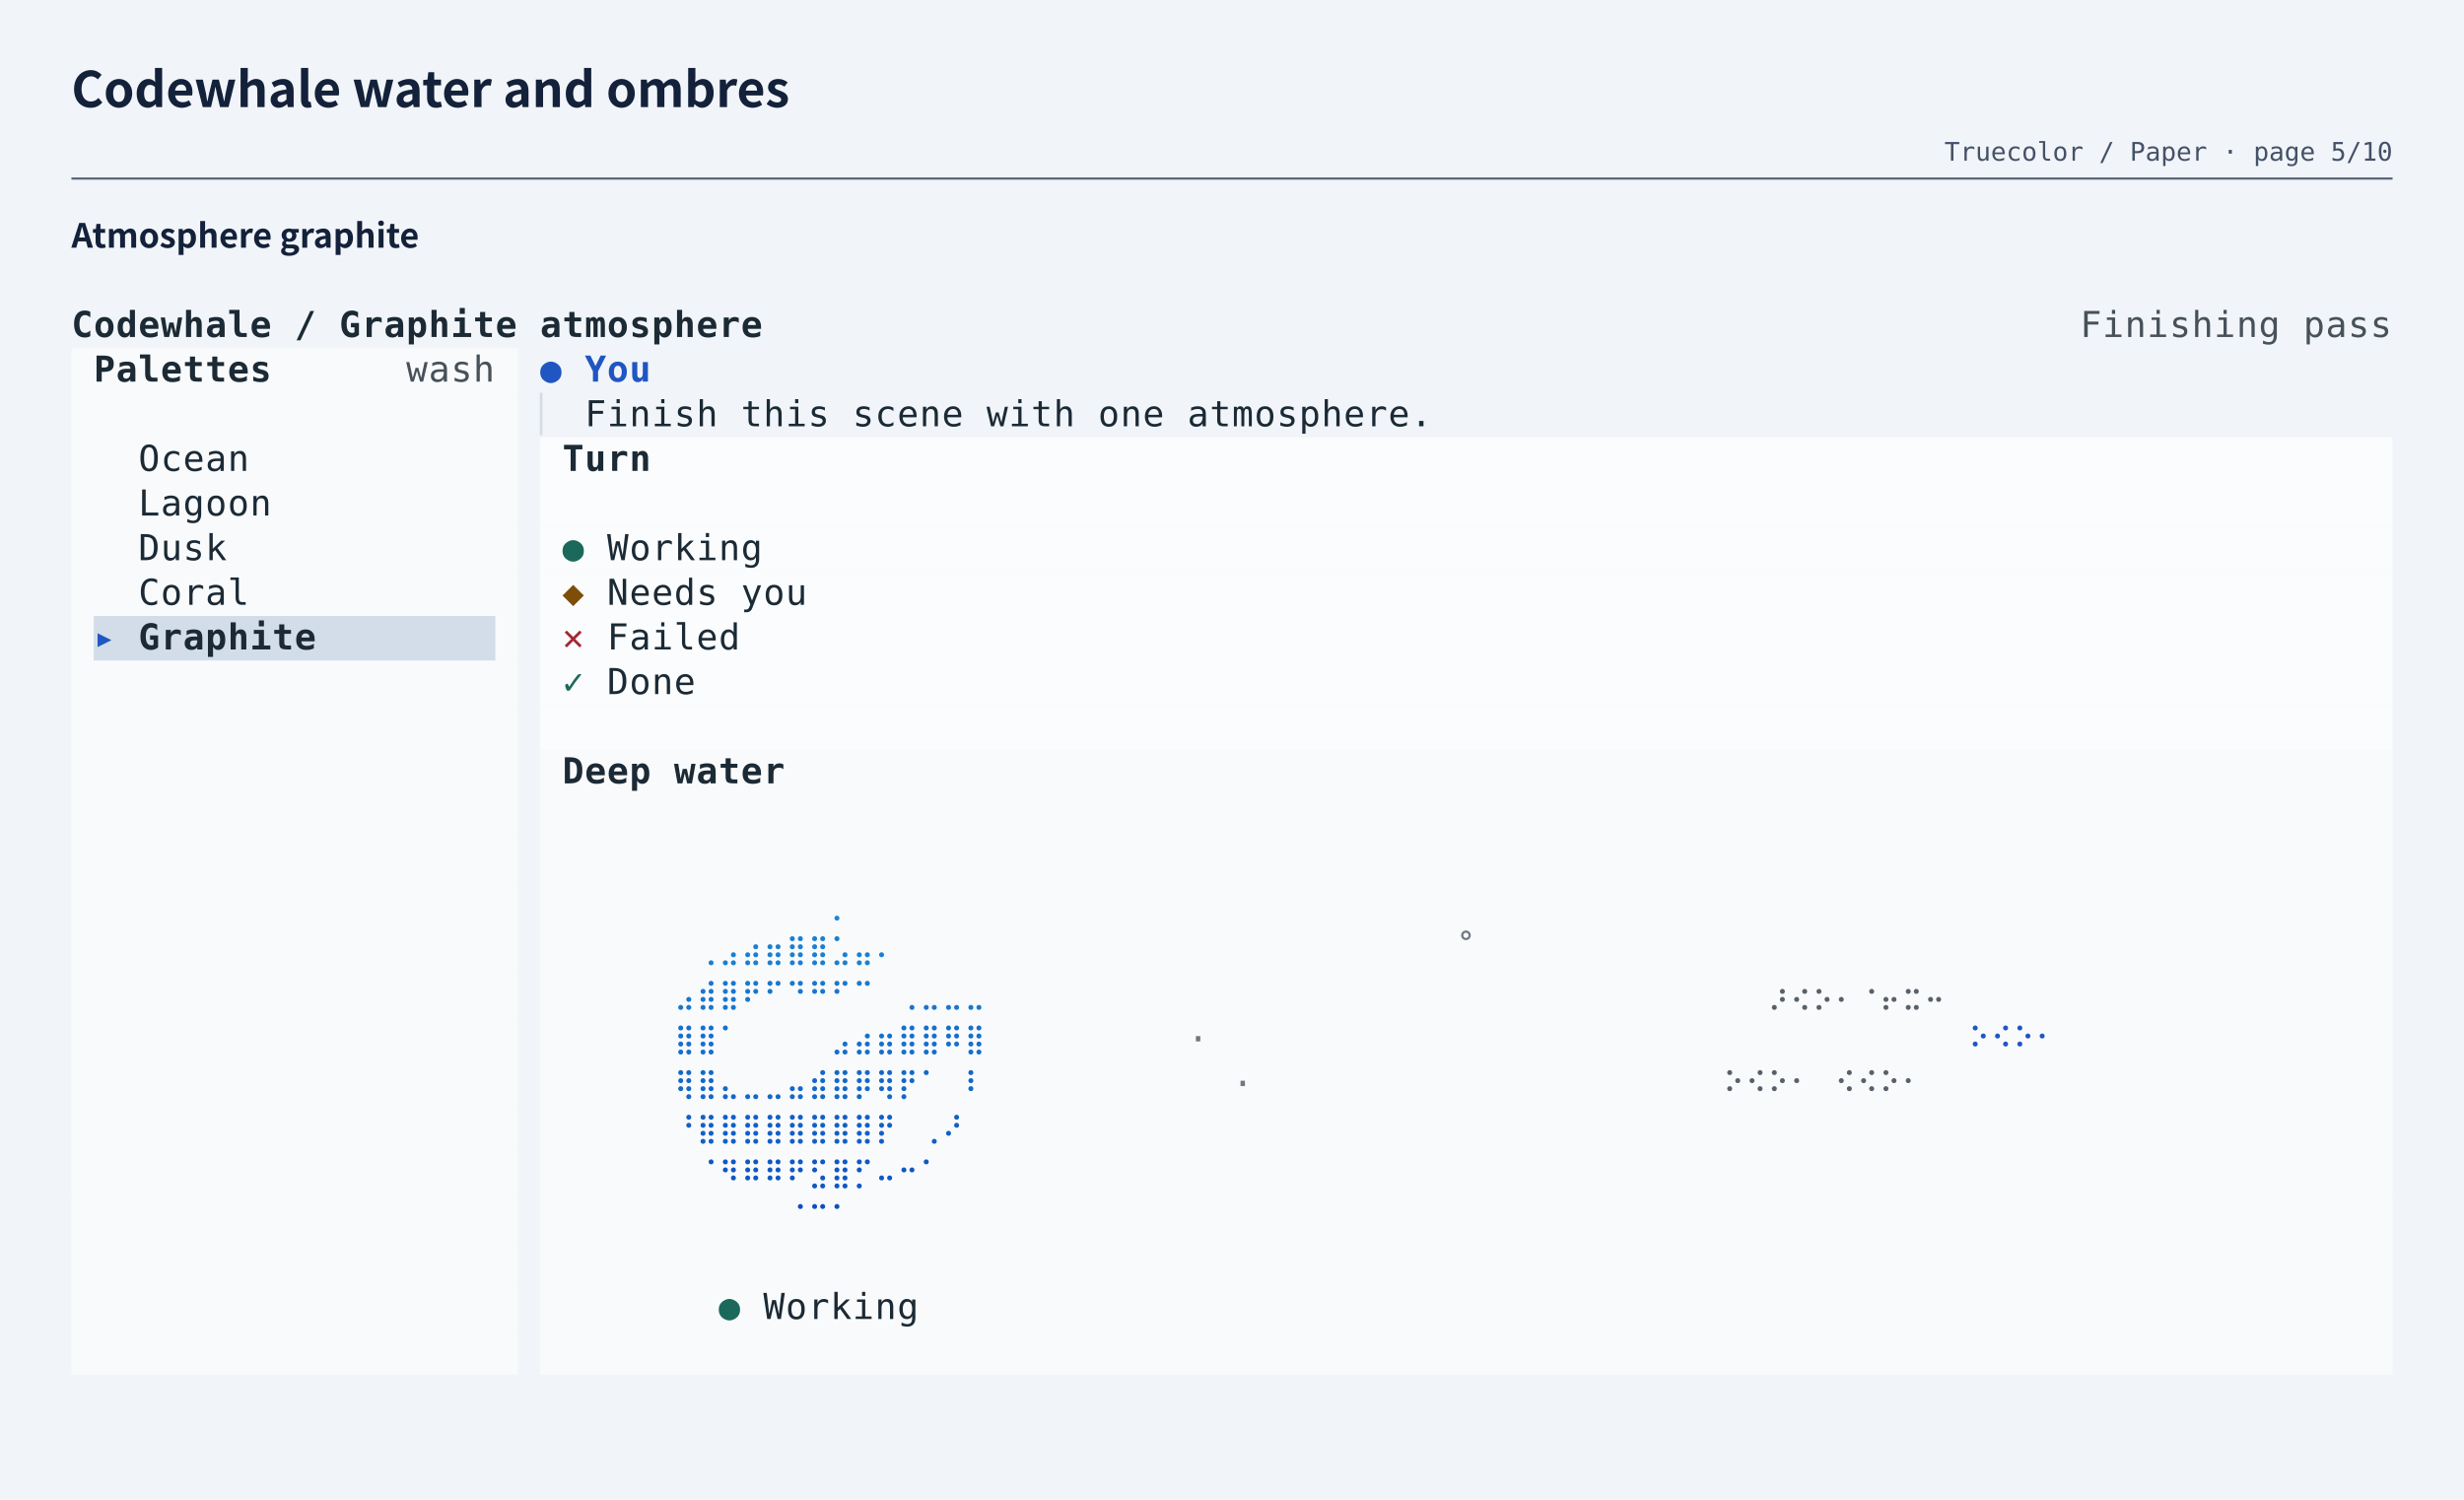
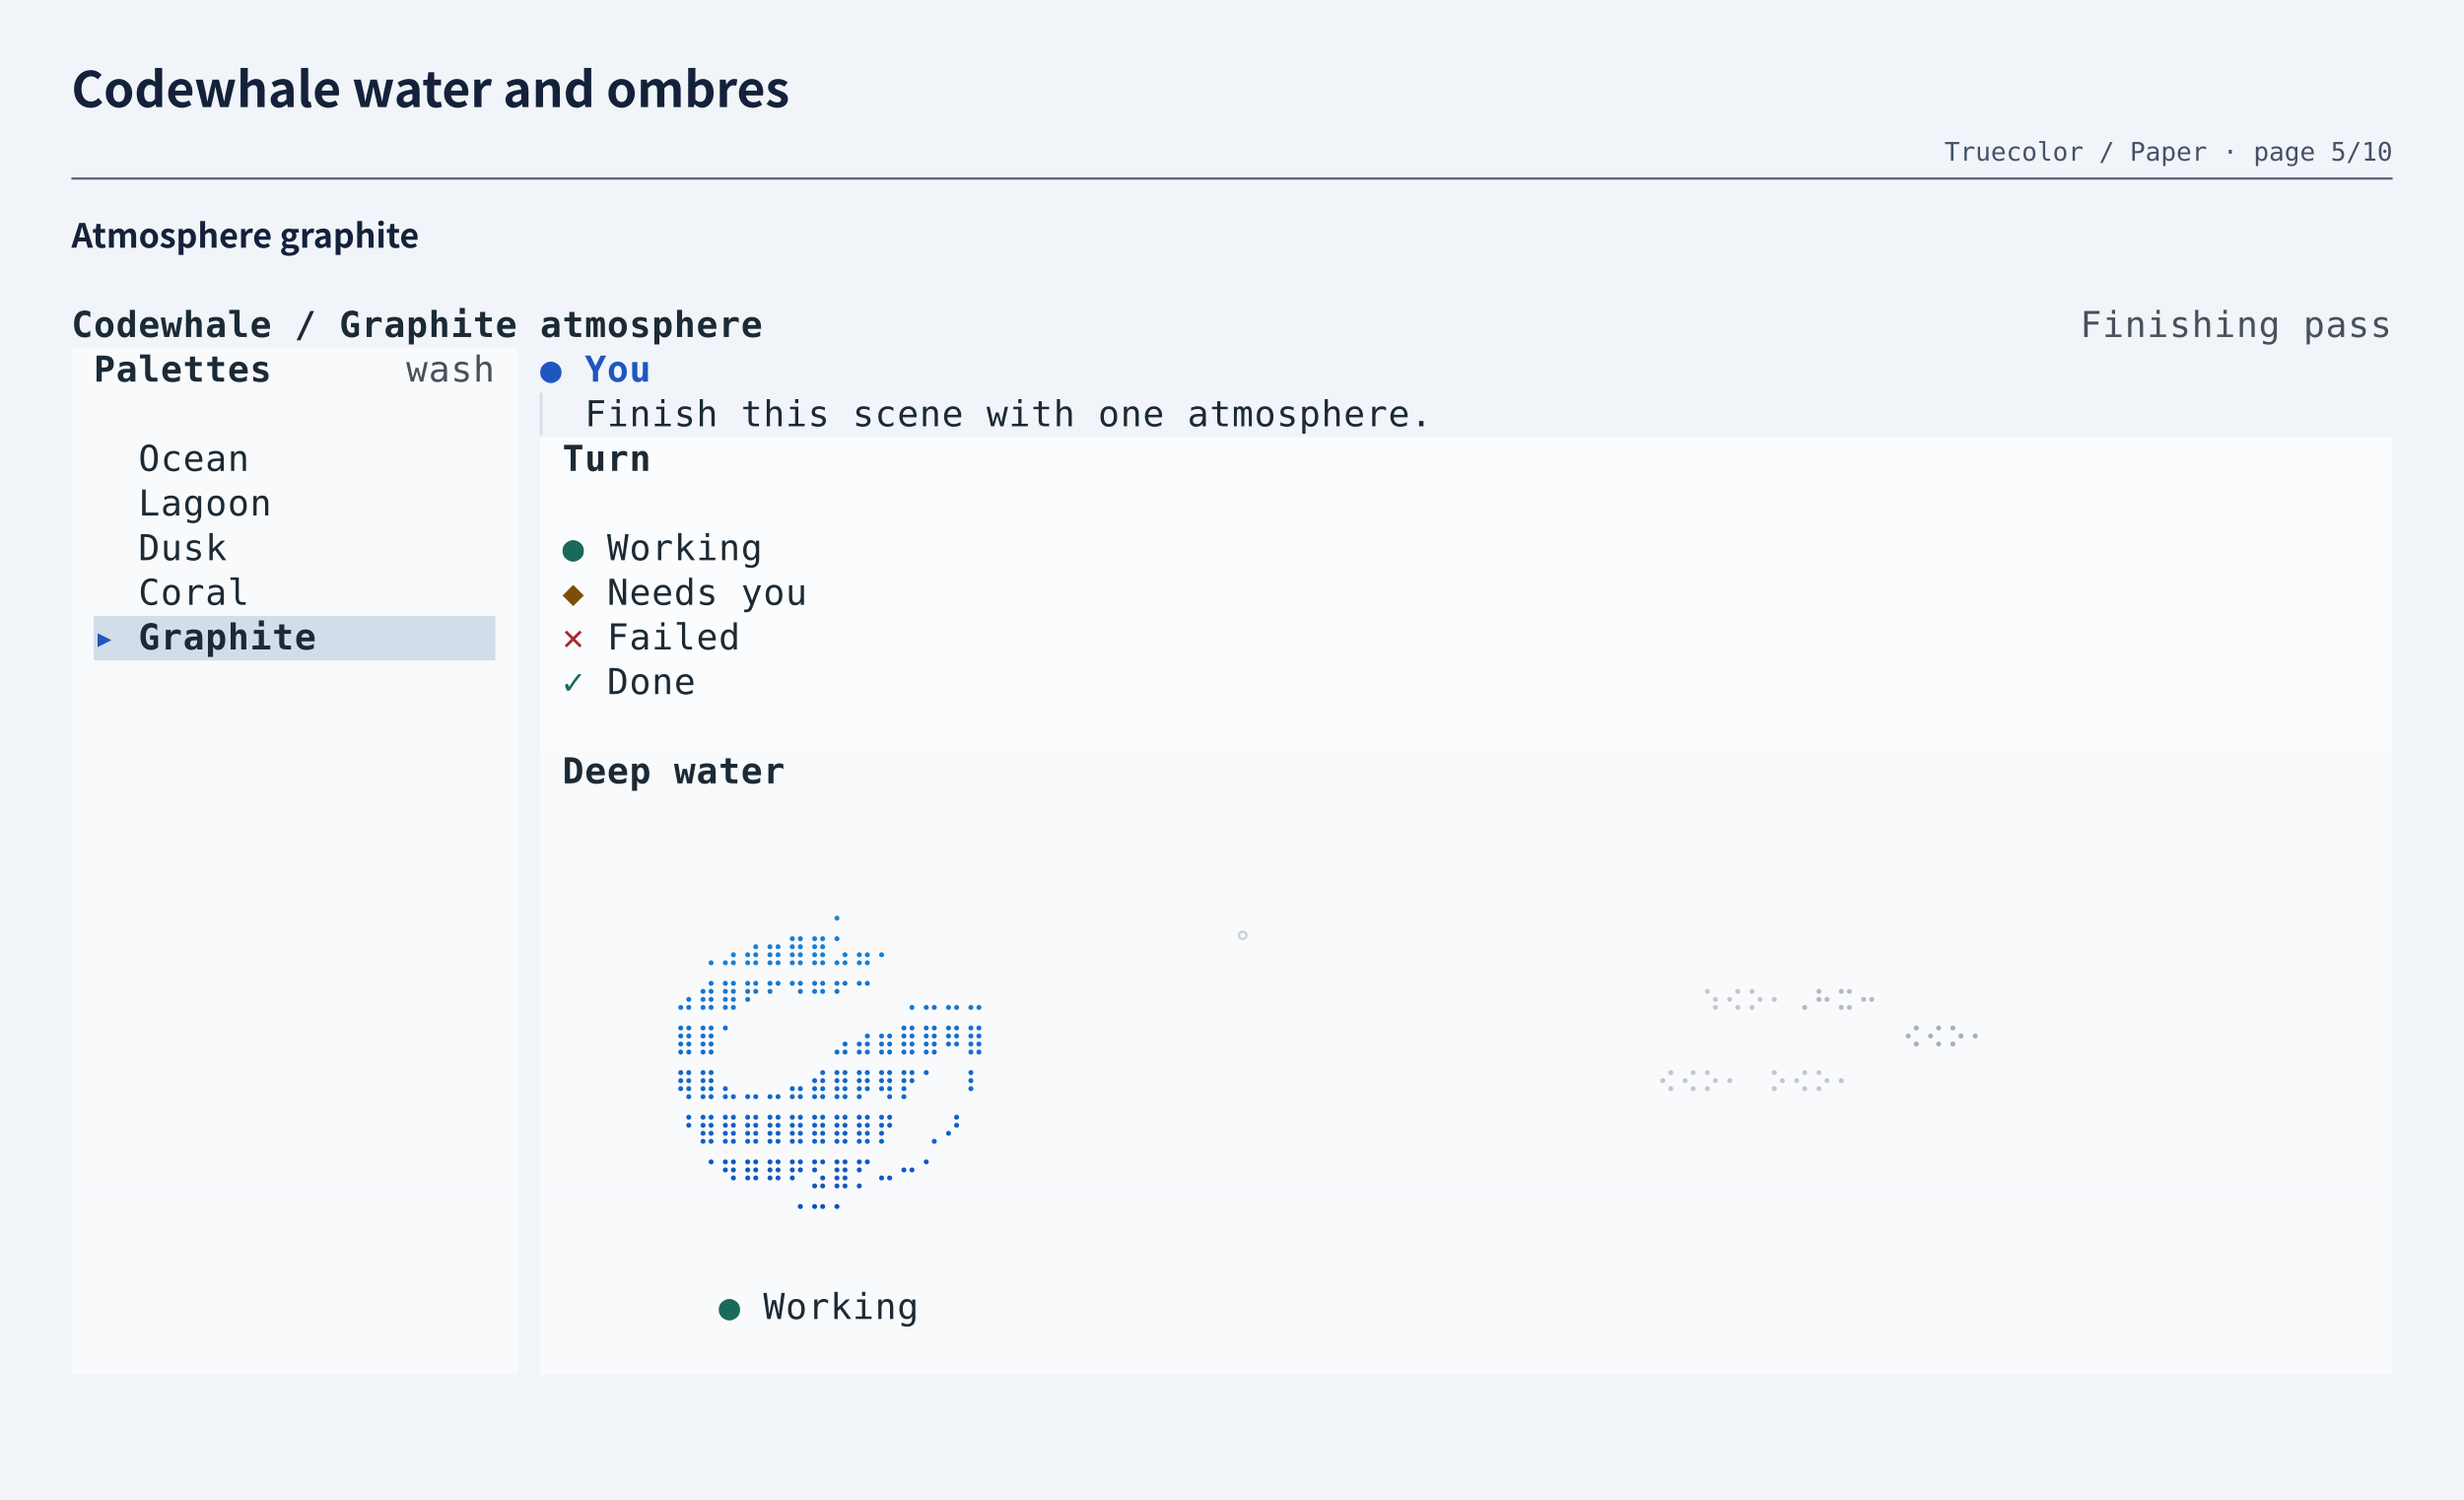
<svg xmlns="http://www.w3.org/2000/svg" width="1104" height="672" viewBox="0 0 1104 672" role="img" aria-labelledby="title desc">
  <rect width="100%" height="100%" fill="#f1f5f9" />
  <text x="32" y="48" fill="#14213a" font-family="'Geist Sans','PingFang SC','Hiragino Sans GB','Microsoft YaHei UI','Microsoft YaHei','Noto Sans CJK SC','Noto Sans SC','Source Han Sans SC',-apple-system,BlinkMacSystemFont,'Segoe UI',sans-serif" font-size="22" font-weight="600">Codewhale water and ombres</text>
  <text x="1072" y="72" fill="#455168" font-family="'DejaVu Sans Mono','Cascadia Mono','SFMono-Regular',Consolas,'Liberation Mono',monospace" font-size="11.5" text-anchor="end">Truecolor / Paper · page 5/10</text>
  <path d="M32 80H1072" stroke="#5b6780" stroke-width="1" />
  <g data-entry="atmosphere-graphite">
    <text x="32" y="111" fill="#14213a" font-family="'Geist Sans','PingFang SC','Hiragino Sans GB','Microsoft YaHei UI','Microsoft YaHei','Noto Sans CJK SC','Noto Sans SC','Source Han Sans SC',-apple-system,BlinkMacSystemFont,'Segoe UI',sans-serif" font-size="15" font-weight="600">Atmosphere graphite</text>
    <svg width="1040" height="480" viewBox="0 0 1040 480" role="img" x="32" y="136">
      <rect width="100%" height="100%" fill="#f1f5f9" />
      <rect x="0" y="20" width="200" height="20" fill="#f9fafc" />
      <rect x="0" y="40" width="200" height="20" fill="#f9fafc" />
      <rect x="0" y="60" width="200" height="20" fill="#f9fafc" />
      <rect x="210" y="60" width="830" height="20" fill="#fbfcfd" />
      <rect x="0" y="80" width="200" height="20" fill="#f9fafc" />
      <rect x="210" y="80" width="830" height="20" fill="#fbfcfd" />
      <rect x="0" y="100" width="200" height="20" fill="#f9fafc" />
      <rect x="210" y="100" width="830" height="20" fill="#fbfcfd" />
      <rect x="0" y="120" width="200" height="20" fill="#f9fafc" />
      <rect x="210" y="120" width="830" height="20" fill="#fbfcfd" />
      <rect x="0" y="140" width="10" height="20" fill="#f9fafc" />
      <rect x="10" y="140" width="180" height="20" fill="#d2dde9" />
      <rect x="190" y="140" width="10" height="20" fill="#f9fafc" />
      <rect x="210" y="140" width="830" height="20" fill="#fbfcfd" />
      <rect x="0" y="160" width="200" height="20" fill="#f9fafc" />
      <rect x="210" y="160" width="830" height="20" fill="#fbfcfd" />
      <rect x="0" y="180" width="200" height="20" fill="#f9fafc" />
      <rect x="210" y="180" width="830" height="20" fill="#fbfcfd" />
      <rect x="0" y="200" width="200" height="20" fill="#f9fafc" />
      <rect x="210" y="200" width="830" height="20" fill="#f9fafc" />
      <rect x="0" y="220" width="200" height="20" fill="#f9fafc" />
      <rect x="210" y="220" width="830" height="20" fill="#f9fafc" />
      <rect x="0" y="240" width="200" height="20" fill="#f9fafc" />
      <rect x="210" y="240" width="830" height="20" fill="#f9fafc" />
      <rect x="0" y="260" width="200" height="20" fill="#f9fafc" />
      <rect x="210" y="260" width="830" height="20" fill="#f9fafc" />
      <rect x="0" y="280" width="200" height="20" fill="#f9fafc" />
      <rect x="210" y="280" width="830" height="20" fill="#f9fafc" />
      <rect x="0" y="300" width="200" height="20" fill="#f9fafc" />
      <rect x="210" y="300" width="830" height="20" fill="#f9fafc" />
      <rect x="0" y="320" width="200" height="20" fill="#f9fafc" />
      <rect x="210" y="320" width="830" height="20" fill="#f9fafc" />
      <rect x="0" y="340" width="200" height="20" fill="#f9fafc" />
      <rect x="210" y="340" width="830" height="20" fill="#f9fafc" />
      <rect x="0" y="360" width="200" height="20" fill="#f9fafc" />
      <rect x="210" y="360" width="830" height="20" fill="#f9fafc" />
      <rect x="0" y="380" width="200" height="20" fill="#f9fafc" />
      <rect x="210" y="380" width="830" height="20" fill="#f9fafc" />
      <rect x="0" y="400" width="200" height="20" fill="#f9fafc" />
      <rect x="210" y="400" width="830" height="20" fill="#f9fafc" />
      <rect x="0" y="420" width="200" height="20" fill="#f9fafc" />
      <rect x="210" y="420" width="830" height="20" fill="#f9fafc" />
      <rect x="0" y="440" width="200" height="20" fill="#f9fafc" />
      <rect x="210" y="440" width="830" height="20" fill="#f9fafc" />
      <rect x="0" y="460" width="200" height="20" fill="#f9fafc" />
      <rect x="210" y="460" width="830" height="20" fill="#f9fafc" />
      <g font-family="'DejaVu Sans Mono','Cascadia Mono','SFMono-Regular',Consolas,'Liberation Mono',monospace" font-size="16" xml:space="preserve">
        <text x="0" y="15" fill="#1b2a35" textLength="10" lengthAdjust="spacingAndGlyphs" font-weight="700">C</text>
        <text x="10" y="15" fill="#1b2a35" textLength="10" lengthAdjust="spacingAndGlyphs" font-weight="700">o</text>
        <text x="20" y="15" fill="#1b2a35" textLength="10" lengthAdjust="spacingAndGlyphs" font-weight="700">d</text>
        <text x="30" y="15" fill="#1b2a35" textLength="10" lengthAdjust="spacingAndGlyphs" font-weight="700">e</text>
        <text x="40" y="15" fill="#1b2a35" textLength="10" lengthAdjust="spacingAndGlyphs" font-weight="700">w</text>
        <text x="50" y="15" fill="#1b2a35" textLength="10" lengthAdjust="spacingAndGlyphs" font-weight="700">h</text>
        <text x="60" y="15" fill="#1b2a35" textLength="10" lengthAdjust="spacingAndGlyphs" font-weight="700">a</text>
        <text x="70" y="15" fill="#1b2a35" textLength="10" lengthAdjust="spacingAndGlyphs" font-weight="700">l</text>
        <text x="80" y="15" fill="#1b2a35" textLength="10" lengthAdjust="spacingAndGlyphs" font-weight="700">e</text>
        <text x="100" y="15" fill="#1b2a35" textLength="10" lengthAdjust="spacingAndGlyphs" font-weight="700">/</text>
        <text x="120" y="15" fill="#1b2a35" textLength="10" lengthAdjust="spacingAndGlyphs" font-weight="700">G</text>
        <text x="130" y="15" fill="#1b2a35" textLength="10" lengthAdjust="spacingAndGlyphs" font-weight="700">r</text>
        <text x="140" y="15" fill="#1b2a35" textLength="10" lengthAdjust="spacingAndGlyphs" font-weight="700">a</text>
        <text x="150" y="15" fill="#1b2a35" textLength="10" lengthAdjust="spacingAndGlyphs" font-weight="700">p</text>
        <text x="160" y="15" fill="#1b2a35" textLength="10" lengthAdjust="spacingAndGlyphs" font-weight="700">h</text>
        <text x="170" y="15" fill="#1b2a35" textLength="10" lengthAdjust="spacingAndGlyphs" font-weight="700">i</text>
        <text x="180" y="15" fill="#1b2a35" textLength="10" lengthAdjust="spacingAndGlyphs" font-weight="700">t</text>
        <text x="190" y="15" fill="#1b2a35" textLength="10" lengthAdjust="spacingAndGlyphs" font-weight="700">e</text>
        <text x="210" y="15" fill="#1b2a35" textLength="10" lengthAdjust="spacingAndGlyphs" font-weight="700">a</text>
        <text x="220" y="15" fill="#1b2a35" textLength="10" lengthAdjust="spacingAndGlyphs" font-weight="700">t</text>
        <text x="230" y="15" fill="#1b2a35" textLength="10" lengthAdjust="spacingAndGlyphs" font-weight="700">m</text>
        <text x="240" y="15" fill="#1b2a35" textLength="10" lengthAdjust="spacingAndGlyphs" font-weight="700">o</text>
        <text x="250" y="15" fill="#1b2a35" textLength="10" lengthAdjust="spacingAndGlyphs" font-weight="700">s</text>
        <text x="260" y="15" fill="#1b2a35" textLength="10" lengthAdjust="spacingAndGlyphs" font-weight="700">p</text>
        <text x="270" y="15" fill="#1b2a35" textLength="10" lengthAdjust="spacingAndGlyphs" font-weight="700">h</text>
        <text x="280" y="15" fill="#1b2a35" textLength="10" lengthAdjust="spacingAndGlyphs" font-weight="700">e</text>
        <text x="290" y="15" fill="#1b2a35" textLength="10" lengthAdjust="spacingAndGlyphs" font-weight="700">r</text>
        <text x="300" y="15" fill="#1b2a35" textLength="10" lengthAdjust="spacingAndGlyphs" font-weight="700">e</text>
        <text x="900" y="15" fill="#47515a" textLength="10" lengthAdjust="spacingAndGlyphs">F</text>
        <text x="910" y="15" fill="#47515a" textLength="10" lengthAdjust="spacingAndGlyphs">i</text>
        <text x="920" y="15" fill="#47515a" textLength="10" lengthAdjust="spacingAndGlyphs">n</text>
        <text x="930" y="15" fill="#47515a" textLength="10" lengthAdjust="spacingAndGlyphs">i</text>
        <text x="940" y="15" fill="#47515a" textLength="10" lengthAdjust="spacingAndGlyphs">s</text>
        <text x="950" y="15" fill="#47515a" textLength="10" lengthAdjust="spacingAndGlyphs">h</text>
        <text x="960" y="15" fill="#47515a" textLength="10" lengthAdjust="spacingAndGlyphs">i</text>
        <text x="970" y="15" fill="#47515a" textLength="10" lengthAdjust="spacingAndGlyphs">n</text>
        <text x="980" y="15" fill="#47515a" textLength="10" lengthAdjust="spacingAndGlyphs">g</text>
        <text x="1000" y="15" fill="#47515a" textLength="10" lengthAdjust="spacingAndGlyphs">p</text>
        <text x="1010" y="15" fill="#47515a" textLength="10" lengthAdjust="spacingAndGlyphs">a</text>
        <text x="1020" y="15" fill="#47515a" textLength="10" lengthAdjust="spacingAndGlyphs">s</text>
        <text x="1030" y="15" fill="#47515a" textLength="10" lengthAdjust="spacingAndGlyphs">s</text>
        <text x="10" y="35" fill="#1b2a35" textLength="10" lengthAdjust="spacingAndGlyphs" font-weight="700">P</text>
        <text x="20" y="35" fill="#1b2a35" textLength="10" lengthAdjust="spacingAndGlyphs" font-weight="700">a</text>
        <text x="30" y="35" fill="#1b2a35" textLength="10" lengthAdjust="spacingAndGlyphs" font-weight="700">l</text>
        <text x="40" y="35" fill="#1b2a35" textLength="10" lengthAdjust="spacingAndGlyphs" font-weight="700">e</text>
        <text x="50" y="35" fill="#1b2a35" textLength="10" lengthAdjust="spacingAndGlyphs" font-weight="700">t</text>
        <text x="60" y="35" fill="#1b2a35" textLength="10" lengthAdjust="spacingAndGlyphs" font-weight="700">t</text>
        <text x="70" y="35" fill="#1b2a35" textLength="10" lengthAdjust="spacingAndGlyphs" font-weight="700">e</text>
        <text x="80" y="35" fill="#1b2a35" textLength="10" lengthAdjust="spacingAndGlyphs" font-weight="700">s</text>
        <text x="150" y="35" fill="#47515a" textLength="10" lengthAdjust="spacingAndGlyphs">w</text>
        <text x="160" y="35" fill="#47515a" textLength="10" lengthAdjust="spacingAndGlyphs">a</text>
        <text x="170" y="35" fill="#47515a" textLength="10" lengthAdjust="spacingAndGlyphs">s</text>
        <text x="180" y="35" fill="#47515a" textLength="10" lengthAdjust="spacingAndGlyphs">h</text>
        <text x="210" y="35" fill="#2056c2" textLength="10" lengthAdjust="spacingAndGlyphs">●</text>
        <text x="230" y="35" fill="#2056c2" textLength="10" lengthAdjust="spacingAndGlyphs" font-weight="700">Y</text>
        <text x="240" y="35" fill="#2056c2" textLength="10" lengthAdjust="spacingAndGlyphs" font-weight="700">o</text>
        <text x="250" y="35" fill="#2056c2" textLength="10" lengthAdjust="spacingAndGlyphs" font-weight="700">u</text>
        <text x="210" y="55" fill="#d5dce3" textLength="10" lengthAdjust="spacingAndGlyphs">▏</text>
        <text x="230" y="55" fill="#1b2a35" textLength="10" lengthAdjust="spacingAndGlyphs">F</text>
        <text x="240" y="55" fill="#1b2a35" textLength="10" lengthAdjust="spacingAndGlyphs">i</text>
        <text x="250" y="55" fill="#1b2a35" textLength="10" lengthAdjust="spacingAndGlyphs">n</text>
        <text x="260" y="55" fill="#1b2a35" textLength="10" lengthAdjust="spacingAndGlyphs">i</text>
        <text x="270" y="55" fill="#1b2a35" textLength="10" lengthAdjust="spacingAndGlyphs">s</text>
        <text x="280" y="55" fill="#1b2a35" textLength="10" lengthAdjust="spacingAndGlyphs">h</text>
        <text x="300" y="55" fill="#1b2a35" textLength="10" lengthAdjust="spacingAndGlyphs">t</text>
        <text x="310" y="55" fill="#1b2a35" textLength="10" lengthAdjust="spacingAndGlyphs">h</text>
        <text x="320" y="55" fill="#1b2a35" textLength="10" lengthAdjust="spacingAndGlyphs">i</text>
        <text x="330" y="55" fill="#1b2a35" textLength="10" lengthAdjust="spacingAndGlyphs">s</text>
        <text x="350" y="55" fill="#1b2a35" textLength="10" lengthAdjust="spacingAndGlyphs">s</text>
        <text x="360" y="55" fill="#1b2a35" textLength="10" lengthAdjust="spacingAndGlyphs">c</text>
        <text x="370" y="55" fill="#1b2a35" textLength="10" lengthAdjust="spacingAndGlyphs">e</text>
        <text x="380" y="55" fill="#1b2a35" textLength="10" lengthAdjust="spacingAndGlyphs">n</text>
        <text x="390" y="55" fill="#1b2a35" textLength="10" lengthAdjust="spacingAndGlyphs">e</text>
        <text x="410" y="55" fill="#1b2a35" textLength="10" lengthAdjust="spacingAndGlyphs">w</text>
        <text x="420" y="55" fill="#1b2a35" textLength="10" lengthAdjust="spacingAndGlyphs">i</text>
        <text x="430" y="55" fill="#1b2a35" textLength="10" lengthAdjust="spacingAndGlyphs">t</text>
        <text x="440" y="55" fill="#1b2a35" textLength="10" lengthAdjust="spacingAndGlyphs">h</text>
        <text x="460" y="55" fill="#1b2a35" textLength="10" lengthAdjust="spacingAndGlyphs">o</text>
        <text x="470" y="55" fill="#1b2a35" textLength="10" lengthAdjust="spacingAndGlyphs">n</text>
        <text x="480" y="55" fill="#1b2a35" textLength="10" lengthAdjust="spacingAndGlyphs">e</text>
        <text x="500" y="55" fill="#1b2a35" textLength="10" lengthAdjust="spacingAndGlyphs">a</text>
        <text x="510" y="55" fill="#1b2a35" textLength="10" lengthAdjust="spacingAndGlyphs">t</text>
        <text x="520" y="55" fill="#1b2a35" textLength="10" lengthAdjust="spacingAndGlyphs">m</text>
        <text x="530" y="55" fill="#1b2a35" textLength="10" lengthAdjust="spacingAndGlyphs">o</text>
        <text x="540" y="55" fill="#1b2a35" textLength="10" lengthAdjust="spacingAndGlyphs">s</text>
        <text x="550" y="55" fill="#1b2a35" textLength="10" lengthAdjust="spacingAndGlyphs">p</text>
        <text x="560" y="55" fill="#1b2a35" textLength="10" lengthAdjust="spacingAndGlyphs">h</text>
        <text x="570" y="55" fill="#1b2a35" textLength="10" lengthAdjust="spacingAndGlyphs">e</text>
        <text x="580" y="55" fill="#1b2a35" textLength="10" lengthAdjust="spacingAndGlyphs">r</text>
        <text x="590" y="55" fill="#1b2a35" textLength="10" lengthAdjust="spacingAndGlyphs">e</text>
        <text x="600" y="55" fill="#1b2a35" textLength="10" lengthAdjust="spacingAndGlyphs">.</text>
        <text x="30" y="75" fill="#1b2a35" textLength="10" lengthAdjust="spacingAndGlyphs">O</text>
        <text x="40" y="75" fill="#1b2a35" textLength="10" lengthAdjust="spacingAndGlyphs">c</text>
        <text x="50" y="75" fill="#1b2a35" textLength="10" lengthAdjust="spacingAndGlyphs">e</text>
        <text x="60" y="75" fill="#1b2a35" textLength="10" lengthAdjust="spacingAndGlyphs">a</text>
        <text x="70" y="75" fill="#1b2a35" textLength="10" lengthAdjust="spacingAndGlyphs">n</text>
        <text x="220" y="75" fill="#1b2a35" textLength="10" lengthAdjust="spacingAndGlyphs" font-weight="700">T</text>
        <text x="230" y="75" fill="#1b2a35" textLength="10" lengthAdjust="spacingAndGlyphs" font-weight="700">u</text>
        <text x="240" y="75" fill="#1b2a35" textLength="10" lengthAdjust="spacingAndGlyphs" font-weight="700">r</text>
        <text x="250" y="75" fill="#1b2a35" textLength="10" lengthAdjust="spacingAndGlyphs" font-weight="700">n</text>
        <text x="30" y="95" fill="#1b2a35" textLength="10" lengthAdjust="spacingAndGlyphs">L</text>
        <text x="40" y="95" fill="#1b2a35" textLength="10" lengthAdjust="spacingAndGlyphs">a</text>
        <text x="50" y="95" fill="#1b2a35" textLength="10" lengthAdjust="spacingAndGlyphs">g</text>
        <text x="60" y="95" fill="#1b2a35" textLength="10" lengthAdjust="spacingAndGlyphs">o</text>
        <text x="70" y="95" fill="#1b2a35" textLength="10" lengthAdjust="spacingAndGlyphs">o</text>
        <text x="80" y="95" fill="#1b2a35" textLength="10" lengthAdjust="spacingAndGlyphs">n</text>
        <text x="30" y="115" fill="#1b2a35" textLength="10" lengthAdjust="spacingAndGlyphs">D</text>
        <text x="40" y="115" fill="#1b2a35" textLength="10" lengthAdjust="spacingAndGlyphs">u</text>
        <text x="50" y="115" fill="#1b2a35" textLength="10" lengthAdjust="spacingAndGlyphs">s</text>
        <text x="60" y="115" fill="#1b2a35" textLength="10" lengthAdjust="spacingAndGlyphs">k</text>
        <text x="220" y="115" fill="#1b695a" textLength="10" lengthAdjust="spacingAndGlyphs">●</text>
        <text x="240" y="115" fill="#1b2a35" textLength="10" lengthAdjust="spacingAndGlyphs">W</text>
        <text x="250" y="115" fill="#1b2a35" textLength="10" lengthAdjust="spacingAndGlyphs">o</text>
        <text x="260" y="115" fill="#1b2a35" textLength="10" lengthAdjust="spacingAndGlyphs">r</text>
        <text x="270" y="115" fill="#1b2a35" textLength="10" lengthAdjust="spacingAndGlyphs">k</text>
        <text x="280" y="115" fill="#1b2a35" textLength="10" lengthAdjust="spacingAndGlyphs">i</text>
        <text x="290" y="115" fill="#1b2a35" textLength="10" lengthAdjust="spacingAndGlyphs">n</text>
        <text x="300" y="115" fill="#1b2a35" textLength="10" lengthAdjust="spacingAndGlyphs">g</text>
        <text x="30" y="135" fill="#1b2a35" textLength="10" lengthAdjust="spacingAndGlyphs">C</text>
        <text x="40" y="135" fill="#1b2a35" textLength="10" lengthAdjust="spacingAndGlyphs">o</text>
        <text x="50" y="135" fill="#1b2a35" textLength="10" lengthAdjust="spacingAndGlyphs">r</text>
        <text x="60" y="135" fill="#1b2a35" textLength="10" lengthAdjust="spacingAndGlyphs">a</text>
        <text x="70" y="135" fill="#1b2a35" textLength="10" lengthAdjust="spacingAndGlyphs">l</text>
        <text x="220" y="135" fill="#7d4e08" textLength="10" lengthAdjust="spacingAndGlyphs">◆</text>
        <text x="240" y="135" fill="#1b2a35" textLength="10" lengthAdjust="spacingAndGlyphs">N</text>
        <text x="250" y="135" fill="#1b2a35" textLength="10" lengthAdjust="spacingAndGlyphs">e</text>
        <text x="260" y="135" fill="#1b2a35" textLength="10" lengthAdjust="spacingAndGlyphs">e</text>
        <text x="270" y="135" fill="#1b2a35" textLength="10" lengthAdjust="spacingAndGlyphs">d</text>
        <text x="280" y="135" fill="#1b2a35" textLength="10" lengthAdjust="spacingAndGlyphs">s</text>
        <text x="300" y="135" fill="#1b2a35" textLength="10" lengthAdjust="spacingAndGlyphs">y</text>
        <text x="310" y="135" fill="#1b2a35" textLength="10" lengthAdjust="spacingAndGlyphs">o</text>
        <text x="320" y="135" fill="#1b2a35" textLength="10" lengthAdjust="spacingAndGlyphs">u</text>
        <text x="10" y="155" fill="#2056c2" textLength="10" lengthAdjust="spacingAndGlyphs">▸</text>
        <text x="30" y="155" fill="#1b2a35" textLength="10" lengthAdjust="spacingAndGlyphs" font-weight="700">G</text>
        <text x="40" y="155" fill="#1b2a35" textLength="10" lengthAdjust="spacingAndGlyphs" font-weight="700">r</text>
        <text x="50" y="155" fill="#1b2a35" textLength="10" lengthAdjust="spacingAndGlyphs" font-weight="700">a</text>
        <text x="60" y="155" fill="#1b2a35" textLength="10" lengthAdjust="spacingAndGlyphs" font-weight="700">p</text>
        <text x="70" y="155" fill="#1b2a35" textLength="10" lengthAdjust="spacingAndGlyphs" font-weight="700">h</text>
        <text x="80" y="155" fill="#1b2a35" textLength="10" lengthAdjust="spacingAndGlyphs" font-weight="700">i</text>
        <text x="90" y="155" fill="#1b2a35" textLength="10" lengthAdjust="spacingAndGlyphs" font-weight="700">t</text>
        <text x="100" y="155" fill="#1b2a35" textLength="10" lengthAdjust="spacingAndGlyphs" font-weight="700">e</text>
        <text x="220" y="155" fill="#a32934" textLength="10" lengthAdjust="spacingAndGlyphs">✕</text>
        <text x="240" y="155" fill="#1b2a35" textLength="10" lengthAdjust="spacingAndGlyphs">F</text>
        <text x="250" y="155" fill="#1b2a35" textLength="10" lengthAdjust="spacingAndGlyphs">a</text>
        <text x="260" y="155" fill="#1b2a35" textLength="10" lengthAdjust="spacingAndGlyphs">i</text>
        <text x="270" y="155" fill="#1b2a35" textLength="10" lengthAdjust="spacingAndGlyphs">l</text>
        <text x="280" y="155" fill="#1b2a35" textLength="10" lengthAdjust="spacingAndGlyphs">e</text>
        <text x="290" y="155" fill="#1b2a35" textLength="10" lengthAdjust="spacingAndGlyphs">d</text>
        <text x="220" y="175" fill="#1b695a" textLength="10" lengthAdjust="spacingAndGlyphs">✓</text>
        <text x="240" y="175" fill="#1b2a35" textLength="10" lengthAdjust="spacingAndGlyphs">D</text>
        <text x="250" y="175" fill="#1b2a35" textLength="10" lengthAdjust="spacingAndGlyphs">o</text>
        <text x="260" y="175" fill="#1b2a35" textLength="10" lengthAdjust="spacingAndGlyphs">n</text>
        <text x="270" y="175" fill="#1b2a35" textLength="10" lengthAdjust="spacingAndGlyphs">e</text>
        <text x="220" y="215" fill="#1b2a35" textLength="10" lengthAdjust="spacingAndGlyphs" font-weight="700">D</text>
        <text x="230" y="215" fill="#1b2a35" textLength="10" lengthAdjust="spacingAndGlyphs" font-weight="700">e</text>
        <text x="240" y="215" fill="#1b2a35" textLength="10" lengthAdjust="spacingAndGlyphs" font-weight="700">e</text>
        <text x="250" y="215" fill="#1b2a35" textLength="10" lengthAdjust="spacingAndGlyphs" font-weight="700">p</text>
        <text x="270" y="215" fill="#1b2a35" textLength="10" lengthAdjust="spacingAndGlyphs" font-weight="700">w</text>
        <text x="280" y="215" fill="#1b2a35" textLength="10" lengthAdjust="spacingAndGlyphs" font-weight="700">a</text>
        <text x="290" y="215" fill="#1b2a35" textLength="10" lengthAdjust="spacingAndGlyphs" font-weight="700">t</text>
        <text x="300" y="215" fill="#1b2a35" textLength="10" lengthAdjust="spacingAndGlyphs" font-weight="700">e</text>
        <text x="310" y="215" fill="#1b2a35" textLength="10" lengthAdjust="spacingAndGlyphs" font-weight="700">r</text>
        <text x="340" y="275" fill="#1c87d5" textLength="10" lengthAdjust="spacingAndGlyphs">⡀</text>
        <text x="280" y="295" fill="#1a7fd2" textLength="10" lengthAdjust="spacingAndGlyphs">⢀</text>
        <text x="290" y="295" fill="#1a7fd2" textLength="10" lengthAdjust="spacingAndGlyphs">⣠</text>
        <text x="300" y="295" fill="#1a7fd2" textLength="10" lengthAdjust="spacingAndGlyphs">⣴</text>
        <text x="310" y="295" fill="#1a7fd2" textLength="10" lengthAdjust="spacingAndGlyphs">⣶</text>
        <text x="320" y="295" fill="#1a7fd2" textLength="10" lengthAdjust="spacingAndGlyphs">⣿</text>
        <text x="330" y="295" fill="#1a7fd2" textLength="10" lengthAdjust="spacingAndGlyphs">⣿</text>
        <text x="340" y="295" fill="#1a7fd2" textLength="10" lengthAdjust="spacingAndGlyphs">⣡</text>
        <text x="350" y="295" fill="#1a7fd2" textLength="10" lengthAdjust="spacingAndGlyphs">⣤</text>
        <text x="360" y="295" fill="#1a7fd2" textLength="10" lengthAdjust="spacingAndGlyphs">⠄</text>
-         <text x="620" y="295" fill="#6f7780" textLength="10" lengthAdjust="spacingAndGlyphs">˚</text>
+         <text x="520" y="295" fill="#cbced3" textLength="10" lengthAdjust="spacingAndGlyphs">˚</text>
        <text x="270" y="315" fill="#1877ce" textLength="10" lengthAdjust="spacingAndGlyphs">⣠</text>
        <text x="280" y="315" fill="#1877ce" textLength="10" lengthAdjust="spacingAndGlyphs">⣾</text>
        <text x="290" y="315" fill="#1877ce" textLength="10" lengthAdjust="spacingAndGlyphs">⣿</text>
        <text x="300" y="315" fill="#1877ce" textLength="10" lengthAdjust="spacingAndGlyphs">⠟</text>
        <text x="310" y="315" fill="#1877ce" textLength="10" lengthAdjust="spacingAndGlyphs">⠋</text>
        <text x="320" y="315" fill="#1877ce" textLength="10" lengthAdjust="spacingAndGlyphs">⠙</text>
        <text x="330" y="315" fill="#1877ce" textLength="10" lengthAdjust="spacingAndGlyphs">⠛</text>
        <text x="340" y="315" fill="#1877ce" textLength="10" lengthAdjust="spacingAndGlyphs">⠋</text>
        <text x="350" y="315" fill="#1877ce" textLength="10" lengthAdjust="spacingAndGlyphs">⠉</text>
        <text x="370" y="315" fill="#1877ce" textLength="10" lengthAdjust="spacingAndGlyphs">⢀</text>
        <text x="380" y="315" fill="#1877ce" textLength="10" lengthAdjust="spacingAndGlyphs">⣀</text>
        <text x="390" y="315" fill="#1877ce" textLength="10" lengthAdjust="spacingAndGlyphs">⣀</text>
        <text x="400" y="315" fill="#1877ce" textLength="10" lengthAdjust="spacingAndGlyphs">⣀</text>
-         <text x="760" y="315" fill="#58616a" textLength="10" lengthAdjust="spacingAndGlyphs">⡰</text>
-         <text x="770" y="315" fill="#58616a" textLength="10" lengthAdjust="spacingAndGlyphs">⢔</text>
-         <text x="780" y="315" fill="#58616a" textLength="10" lengthAdjust="spacingAndGlyphs">⡢</text>
-         <text x="790" y="315" fill="#58616a" textLength="10" lengthAdjust="spacingAndGlyphs">⠄</text>
-         <text x="800" y="315" fill="#58616a" textLength="10" lengthAdjust="spacingAndGlyphs">⠐</text>
-         <text x="810" y="315" fill="#58616a" textLength="10" lengthAdjust="spacingAndGlyphs">⡤</text>
-         <text x="820" y="315" fill="#58616a" textLength="10" lengthAdjust="spacingAndGlyphs">⣒</text>
-         <text x="830" y="315" fill="#58616a" textLength="10" lengthAdjust="spacingAndGlyphs">⠤</text>
+         <text x="730" y="315" fill="#c3c7cb" textLength="10" lengthAdjust="spacingAndGlyphs">⢢</text>
+         <text x="740" y="315" fill="#c3c7cb" textLength="10" lengthAdjust="spacingAndGlyphs">⢔</text>
+         <text x="750" y="315" fill="#c3c7cb" textLength="10" lengthAdjust="spacingAndGlyphs">⡢</text>
+         <text x="760" y="315" fill="#c3c7cb" textLength="10" lengthAdjust="spacingAndGlyphs">⠄</text>
+         <text x="770" y="315" fill="#b6babf" textLength="10" lengthAdjust="spacingAndGlyphs">⢀</text>
+         <text x="780" y="315" fill="#b6babf" textLength="10" lengthAdjust="spacingAndGlyphs">⠦</text>
+         <text x="790" y="315" fill="#b6babf" textLength="10" lengthAdjust="spacingAndGlyphs">⣒</text>
+         <text x="800" y="315" fill="#b6babf" textLength="10" lengthAdjust="spacingAndGlyphs">⠤</text>
        <text x="270" y="335" fill="#166fcb" textLength="10" lengthAdjust="spacingAndGlyphs">⣿</text>
        <text x="280" y="335" fill="#166fcb" textLength="10" lengthAdjust="spacingAndGlyphs">⣿</text>
        <text x="290" y="335" fill="#166fcb" textLength="10" lengthAdjust="spacingAndGlyphs">⠁</text>
        <text x="340" y="335" fill="#166fcb" textLength="10" lengthAdjust="spacingAndGlyphs">⣠</text>
        <text x="350" y="335" fill="#166fcb" textLength="10" lengthAdjust="spacingAndGlyphs">⣴</text>
        <text x="360" y="335" fill="#166fcb" textLength="10" lengthAdjust="spacingAndGlyphs">⣶</text>
        <text x="370" y="335" fill="#166fcb" textLength="10" lengthAdjust="spacingAndGlyphs">⣿</text>
        <text x="380" y="335" fill="#166fcb" textLength="10" lengthAdjust="spacingAndGlyphs">⣿</text>
        <text x="390" y="335" fill="#166fcb" textLength="10" lengthAdjust="spacingAndGlyphs">⠿</text>
        <text x="400" y="335" fill="#166fcb" textLength="10" lengthAdjust="spacingAndGlyphs">⣿</text>
-         <text x="500" y="335" fill="#6f7780" textLength="10" lengthAdjust="spacingAndGlyphs">·</text>
-         <text x="850" y="335" fill="#2056c2" textLength="10" lengthAdjust="spacingAndGlyphs">⠕</text>
-         <text x="860" y="335" fill="#2056c2" textLength="10" lengthAdjust="spacingAndGlyphs">⠪</text>
-         <text x="870" y="335" fill="#2056c2" textLength="10" lengthAdjust="spacingAndGlyphs">⠕</text>
-         <text x="880" y="335" fill="#2056c2" textLength="10" lengthAdjust="spacingAndGlyphs">⠂</text>
+         <text x="820" y="335" fill="#a9aeb3" textLength="10" lengthAdjust="spacingAndGlyphs">⠪</text>
+         <text x="830" y="335" fill="#a9aeb3" textLength="10" lengthAdjust="spacingAndGlyphs">⠪</text>
+         <text x="840" y="335" fill="#a9aeb3" textLength="10" lengthAdjust="spacingAndGlyphs">⠕</text>
+         <text x="850" y="335" fill="#a9aeb3" textLength="10" lengthAdjust="spacingAndGlyphs">⠂</text>
        <text x="270" y="355" fill="#1368c8" textLength="10" lengthAdjust="spacingAndGlyphs">⢿</text>
        <text x="280" y="355" fill="#1368c8" textLength="10" lengthAdjust="spacingAndGlyphs">⣿</text>
        <text x="290" y="355" fill="#1368c8" textLength="10" lengthAdjust="spacingAndGlyphs">⣄</text>
        <text x="300" y="355" fill="#1368c8" textLength="10" lengthAdjust="spacingAndGlyphs">⣀</text>
        <text x="310" y="355" fill="#1368c8" textLength="10" lengthAdjust="spacingAndGlyphs">⣀</text>
        <text x="320" y="355" fill="#1368c8" textLength="10" lengthAdjust="spacingAndGlyphs">⣤</text>
        <text x="330" y="355" fill="#1368c8" textLength="10" lengthAdjust="spacingAndGlyphs">⣾</text>
        <text x="340" y="355" fill="#1368c8" textLength="10" lengthAdjust="spacingAndGlyphs">⣿</text>
        <text x="350" y="355" fill="#1368c8" textLength="10" lengthAdjust="spacingAndGlyphs">⡿</text>
        <text x="360" y="355" fill="#1368c8" textLength="10" lengthAdjust="spacingAndGlyphs">⢿</text>
        <text x="370" y="355" fill="#1368c8" textLength="10" lengthAdjust="spacingAndGlyphs">⡟</text>
        <text x="380" y="355" fill="#1368c8" textLength="10" lengthAdjust="spacingAndGlyphs">⠁</text>
        <text x="400" y="355" fill="#1368c8" textLength="10" lengthAdjust="spacingAndGlyphs">⠇</text>
-         <text x="520" y="355" fill="#6f7780" textLength="10" lengthAdjust="spacingAndGlyphs">·</text>
-         <text x="740" y="355" fill="#58616a" textLength="10" lengthAdjust="spacingAndGlyphs">⠕</text>
-         <text x="750" y="355" fill="#58616a" textLength="10" lengthAdjust="spacingAndGlyphs">⠪</text>
-         <text x="760" y="355" fill="#58616a" textLength="10" lengthAdjust="spacingAndGlyphs">⠕</text>
-         <text x="770" y="355" fill="#58616a" textLength="10" lengthAdjust="spacingAndGlyphs">⠂</text>
-         <text x="790" y="355" fill="#58616a" textLength="10" lengthAdjust="spacingAndGlyphs">⠪</text>
-         <text x="800" y="355" fill="#58616a" textLength="10" lengthAdjust="spacingAndGlyphs">⠪</text>
-         <text x="810" y="355" fill="#58616a" textLength="10" lengthAdjust="spacingAndGlyphs">⠕</text>
-         <text x="820" y="355" fill="#58616a" textLength="10" lengthAdjust="spacingAndGlyphs">⠂</text>
+         <text x="710" y="355" fill="#c3c7cb" textLength="10" lengthAdjust="spacingAndGlyphs">⠪</text>
+         <text x="720" y="355" fill="#c3c7cb" textLength="10" lengthAdjust="spacingAndGlyphs">⠪</text>
+         <text x="730" y="355" fill="#c3c7cb" textLength="10" lengthAdjust="spacingAndGlyphs">⠕</text>
+         <text x="740" y="355" fill="#c3c7cb" textLength="10" lengthAdjust="spacingAndGlyphs">⠂</text>
+         <text x="760" y="355" fill="#c3c7cb" textLength="10" lengthAdjust="spacingAndGlyphs">⠕</text>
+         <text x="770" y="355" fill="#c3c7cb" textLength="10" lengthAdjust="spacingAndGlyphs">⠪</text>
+         <text x="780" y="355" fill="#c3c7cb" textLength="10" lengthAdjust="spacingAndGlyphs">⠕</text>
+         <text x="790" y="355" fill="#c3c7cb" textLength="10" lengthAdjust="spacingAndGlyphs">⠂</text>
        <text x="270" y="375" fill="#1160c5" textLength="10" lengthAdjust="spacingAndGlyphs">⠘</text>
        <text x="280" y="375" fill="#1160c5" textLength="10" lengthAdjust="spacingAndGlyphs">⣿</text>
        <text x="290" y="375" fill="#1160c5" textLength="10" lengthAdjust="spacingAndGlyphs">⣿</text>
        <text x="300" y="375" fill="#1160c5" textLength="10" lengthAdjust="spacingAndGlyphs">⣿</text>
        <text x="310" y="375" fill="#1160c5" textLength="10" lengthAdjust="spacingAndGlyphs">⣿</text>
        <text x="320" y="375" fill="#1160c5" textLength="10" lengthAdjust="spacingAndGlyphs">⣿</text>
        <text x="330" y="375" fill="#1160c5" textLength="10" lengthAdjust="spacingAndGlyphs">⣿</text>
        <text x="340" y="375" fill="#1160c5" textLength="10" lengthAdjust="spacingAndGlyphs">⣿</text>
        <text x="350" y="375" fill="#1160c5" textLength="10" lengthAdjust="spacingAndGlyphs">⣿</text>
        <text x="360" y="375" fill="#1160c5" textLength="10" lengthAdjust="spacingAndGlyphs">⡟</text>
        <text x="380" y="375" fill="#1160c5" textLength="10" lengthAdjust="spacingAndGlyphs">⢀</text>
        <text x="390" y="375" fill="#1160c5" textLength="10" lengthAdjust="spacingAndGlyphs">⠜</text>
        <text x="280" y="395" fill="#0f58c1" textLength="10" lengthAdjust="spacingAndGlyphs">⠈</text>
        <text x="290" y="395" fill="#0f58c1" textLength="10" lengthAdjust="spacingAndGlyphs">⠻</text>
        <text x="300" y="395" fill="#0f58c1" textLength="10" lengthAdjust="spacingAndGlyphs">⠿</text>
        <text x="310" y="395" fill="#0f58c1" textLength="10" lengthAdjust="spacingAndGlyphs">⠿</text>
        <text x="320" y="395" fill="#0f58c1" textLength="10" lengthAdjust="spacingAndGlyphs">⠟</text>
        <text x="330" y="395" fill="#0f58c1" textLength="10" lengthAdjust="spacingAndGlyphs">⣫</text>
        <text x="340" y="395" fill="#0f58c1" textLength="10" lengthAdjust="spacingAndGlyphs">⣿</text>
        <text x="350" y="395" fill="#0f58c1" textLength="10" lengthAdjust="spacingAndGlyphs">⡋</text>
        <text x="360" y="395" fill="#0f58c1" textLength="10" lengthAdjust="spacingAndGlyphs">⠤</text>
        <text x="370" y="395" fill="#0f58c1" textLength="10" lengthAdjust="spacingAndGlyphs">⠒</text>
        <text x="380" y="395" fill="#0f58c1" textLength="10" lengthAdjust="spacingAndGlyphs">⠁</text>
        <text x="320" y="415" fill="#0d50be" textLength="10" lengthAdjust="spacingAndGlyphs">⠈</text>
        <text x="330" y="415" fill="#0d50be" textLength="10" lengthAdjust="spacingAndGlyphs">⠉</text>
        <text x="340" y="415" fill="#0d50be" textLength="10" lengthAdjust="spacingAndGlyphs">⠁</text>
        <text x="290" y="455" fill="#1b695a" textLength="10" lengthAdjust="spacingAndGlyphs">●</text>
        <text x="310" y="455" fill="#1b2a35" textLength="10" lengthAdjust="spacingAndGlyphs">W</text>
        <text x="320" y="455" fill="#1b2a35" textLength="10" lengthAdjust="spacingAndGlyphs">o</text>
        <text x="330" y="455" fill="#1b2a35" textLength="10" lengthAdjust="spacingAndGlyphs">r</text>
        <text x="340" y="455" fill="#1b2a35" textLength="10" lengthAdjust="spacingAndGlyphs">k</text>
        <text x="350" y="455" fill="#1b2a35" textLength="10" lengthAdjust="spacingAndGlyphs">i</text>
        <text x="360" y="455" fill="#1b2a35" textLength="10" lengthAdjust="spacingAndGlyphs">n</text>
        <text x="370" y="455" fill="#1b2a35" textLength="10" lengthAdjust="spacingAndGlyphs">g</text>
      </g>
    </svg>
  </g>
</svg>
